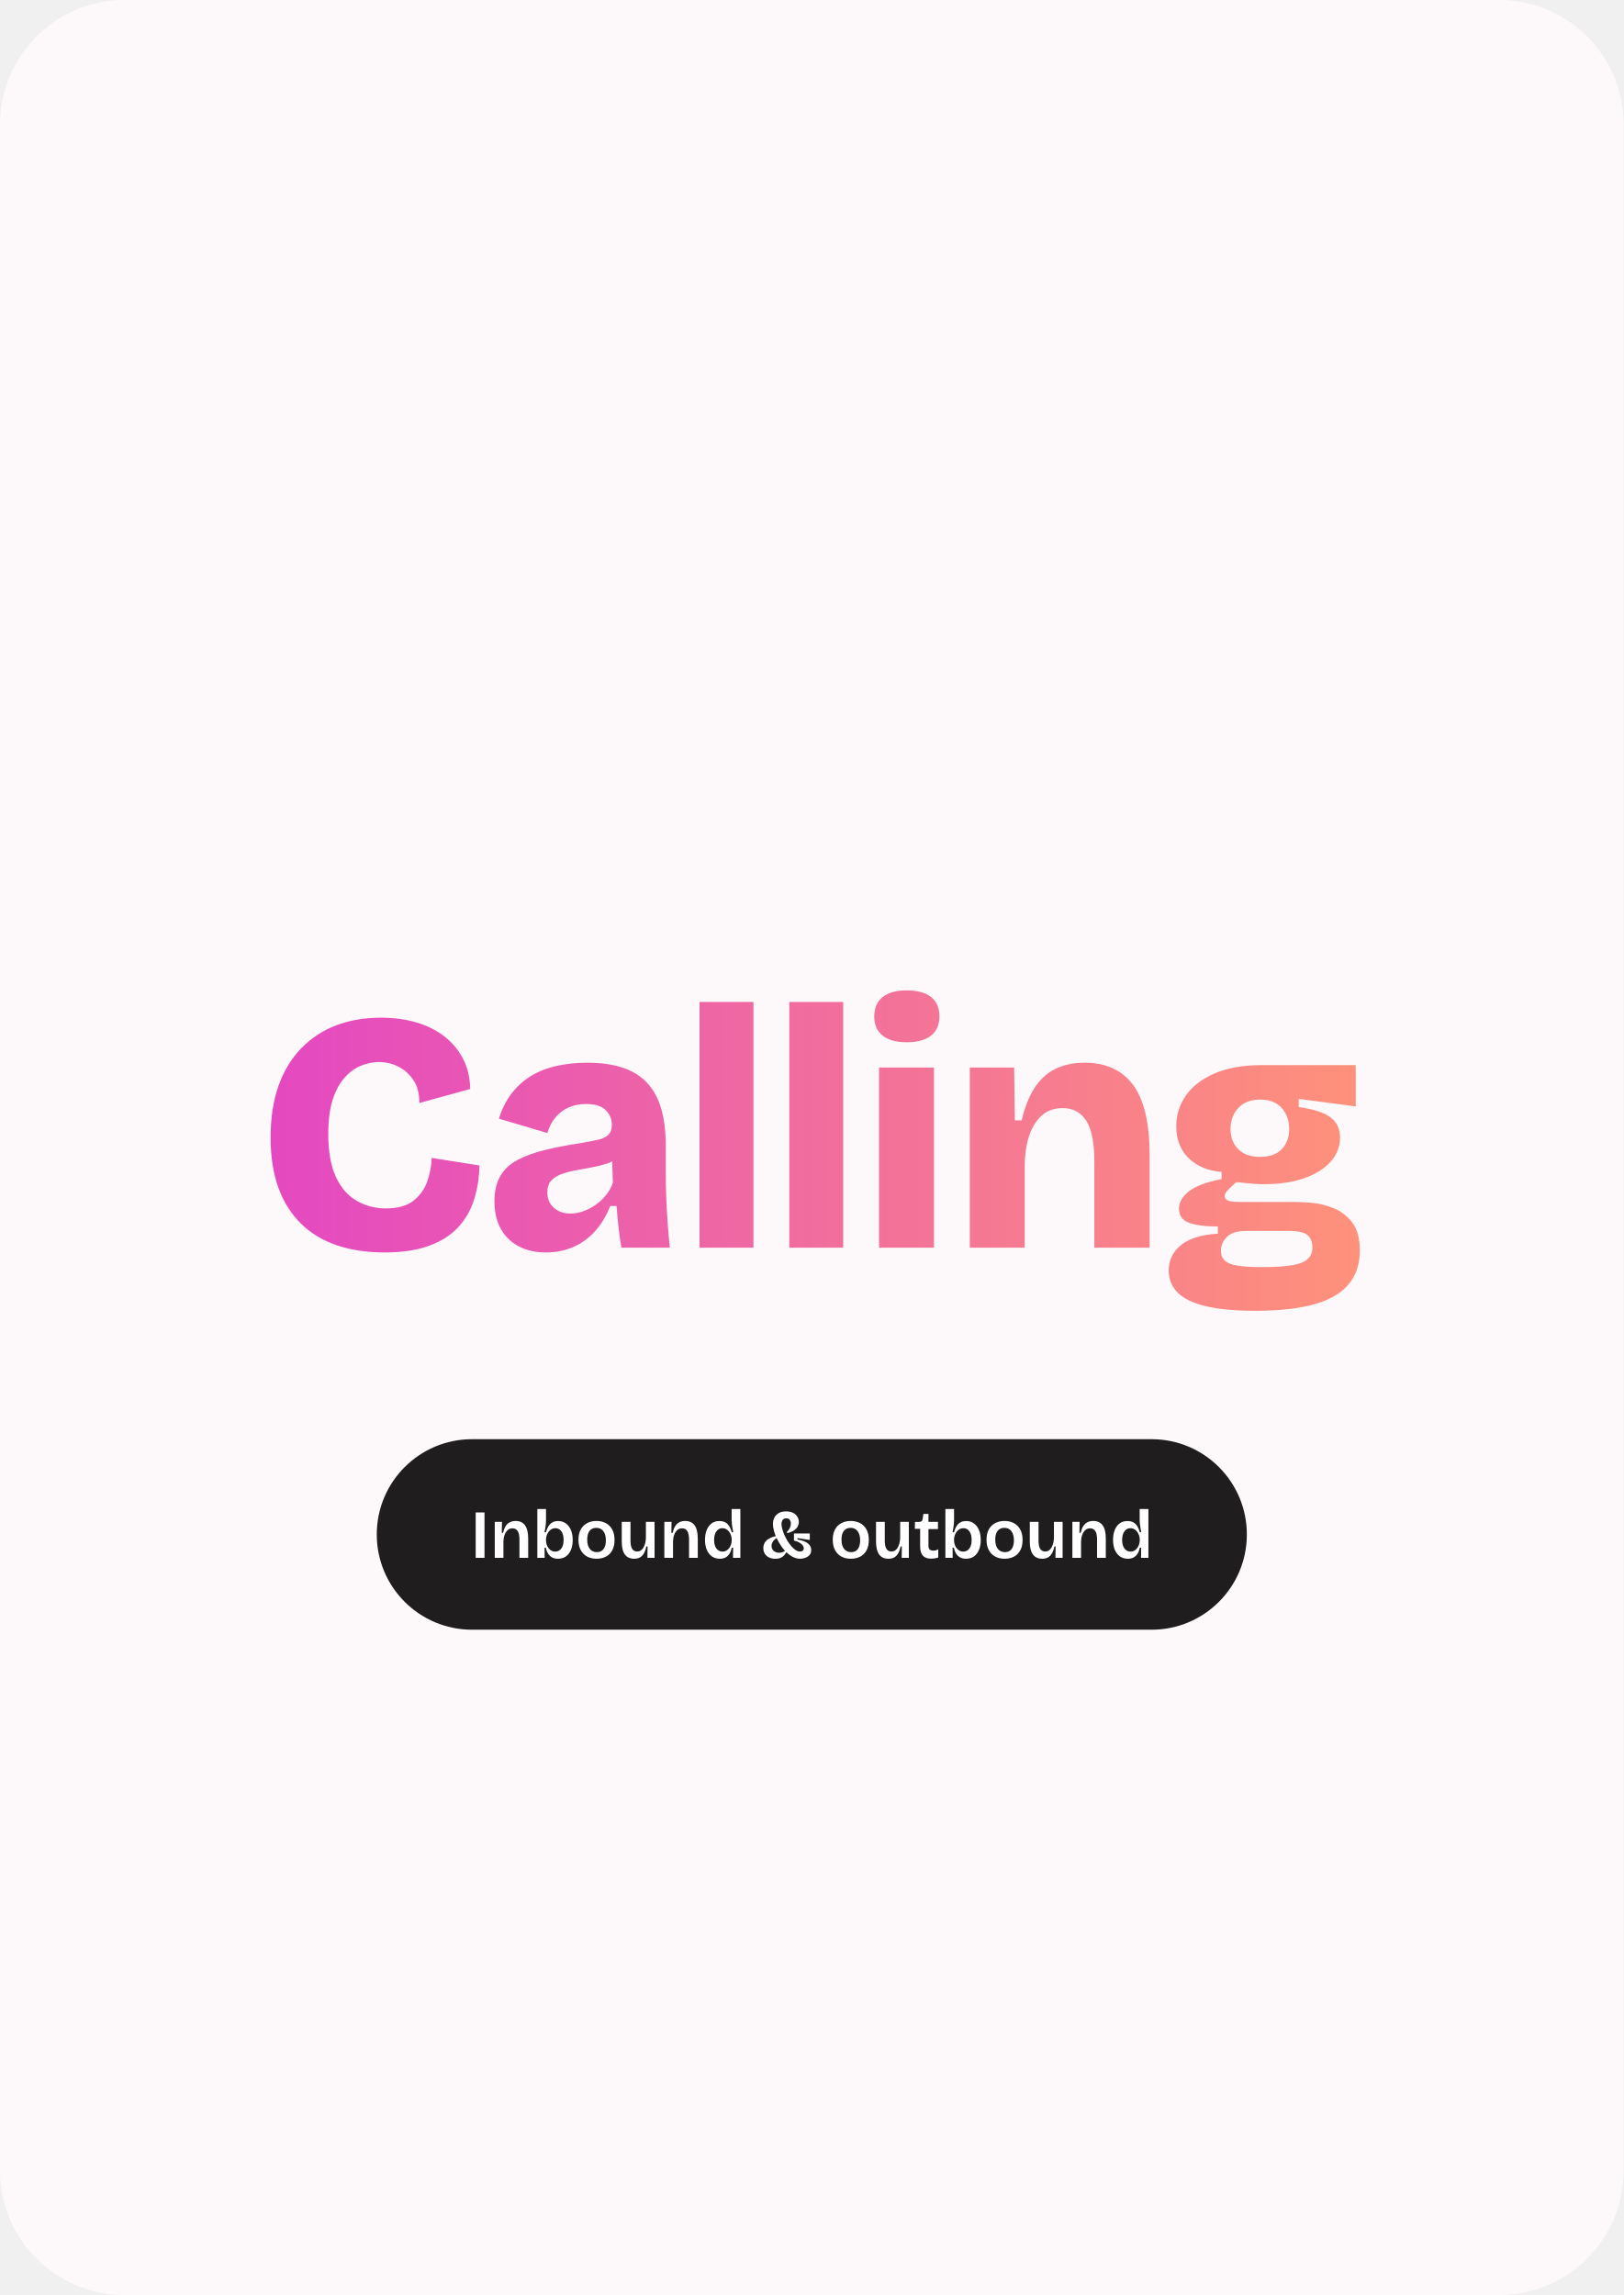
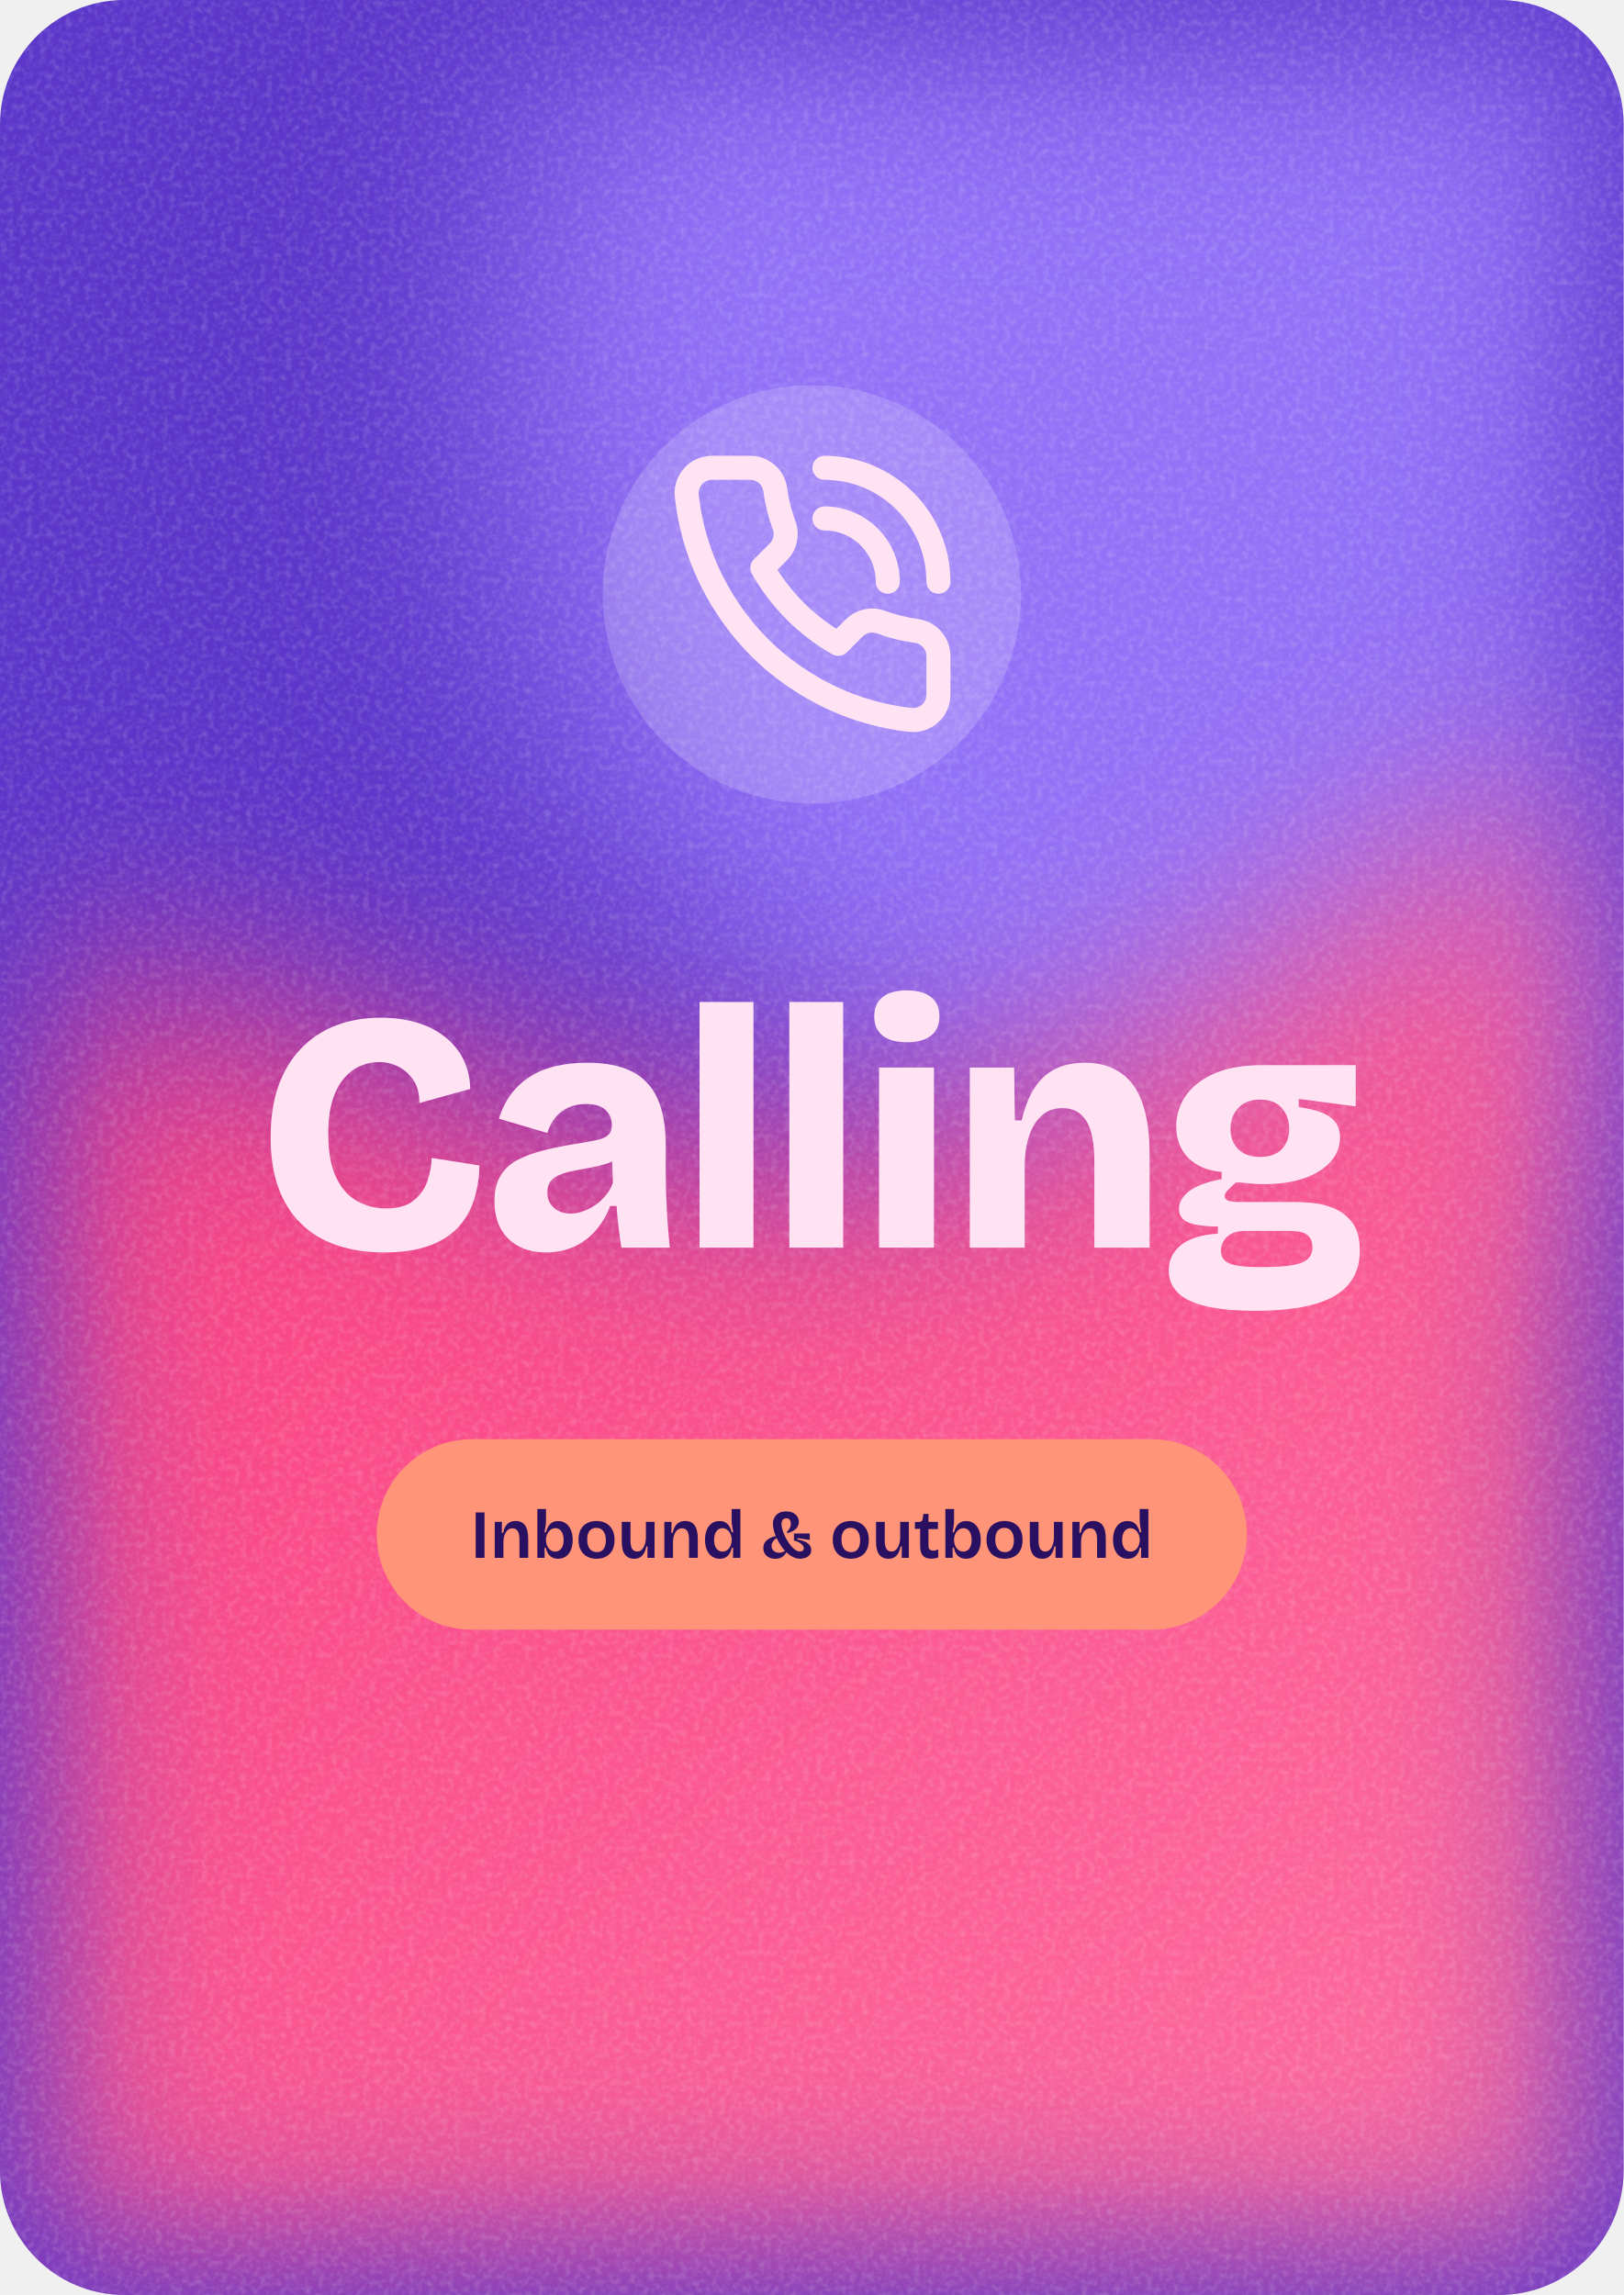
<svg xmlns="http://www.w3.org/2000/svg" width="295" height="417" viewBox="0 0 295 417" fill="none">
  <defs>
-     <linearGradient id="g" x1="40" y1="0" x2="255" y2="0" gradientUnits="userSpaceOnUse">
-       <stop offset="0" stop-color="#E345C4" />
-       <stop offset="1" stop-color="#FF9478" />
+     <clipPath id="card">
+       <rect width="295" height="417" rx="22.618" />
+     </clipPath>
+     <linearGradient id="wave" x1="0" y1="0" x2="1" y2="1">
+       <stop offset="0" stop-color="#F73679" />
+       <stop offset="1" stop-color="#FF7AA8" />
    </linearGradient>
+     <filter id="soft" x="-30%" y="-30%" width="160%" height="160%">
+       <feGaussianBlur stdDeviation="22" />
+     </filter>
+     <filter id="grain" x="0" y="0" width="100%" height="100%">
+       <feTurbulence type="fractalNoise" baseFrequency="0.85" numOctaves="2" stitchTiles="stitch" />
+       <feColorMatrix values="0 0 0 0 1  0 0 0 0 1  0 0 0 0 1  0 0 0 1.1 -0.45" />
+     </filter>
  </defs>
-   <rect width="295" height="417" rx="22.618" fill="#FDF9FB" />
-   <path d="M69.876 227.568L69.876 227.568Q65.040 227.568 61.196 226.266Q57.352 224.964 54.655 222.298Q51.958 219.632 50.563 215.757Q49.168 211.882 49.168 206.674L49.168 206.674Q49.168 201.342 50.594 197.312Q52.020 193.282 54.717 190.492Q57.414 187.702 61.072 186.307Q64.730 184.912 69.194 184.912L69.194 184.912Q72.728 184.912 75.673 185.780Q78.618 186.648 80.788 188.353Q82.958 190.058 84.167 192.445Q85.376 194.832 85.438 197.870L85.438 197.870L76.200 200.412Q76.200 197.870 75.115 196.258Q74.030 194.646 72.387 193.809Q70.744 192.972 68.822 192.972L68.822 192.972Q67.272 192.972 65.629 193.623Q63.986 194.274 62.622 195.793Q61.258 197.312 60.452 199.792Q59.646 202.272 59.646 205.992L59.646 205.992Q59.646 210.828 61.010 213.804Q62.374 216.780 64.792 218.175Q67.210 219.570 70.124 219.570L70.124 219.570Q73.348 219.570 75.115 218.175Q76.882 216.780 77.626 214.672Q78.370 212.564 78.432 210.394L78.432 210.394L87.112 211.758Q87.050 215.106 86.120 218.020Q85.190 220.934 83.175 223.073Q81.160 225.212 77.874 226.390Q74.588 227.568 69.876 227.568ZM99.140 227.568L99.140 227.568Q96.412 227.568 94.304 226.483Q92.196 225.398 91.018 223.321Q89.840 221.244 89.840 218.268L89.840 218.268Q89.840 215.478 90.925 213.649Q92.010 211.820 94.087 210.735Q96.164 209.650 99.078 208.937Q101.992 208.224 105.712 207.666L105.712 207.666Q107.510 207.356 108.719 207.077Q109.928 206.798 110.548 206.178Q111.168 205.558 111.168 204.380L111.168 204.380Q111.168 202.830 110.052 201.714Q108.936 200.598 106.456 200.598L106.456 200.598Q104.720 200.598 103.325 201.218Q101.930 201.838 100.938 203.016Q99.946 204.194 99.450 205.868L99.450 205.868L90.646 203.264Q91.452 200.660 92.909 198.738Q94.366 196.816 96.412 195.545Q98.458 194.274 101.093 193.685Q103.728 193.096 106.704 193.096L106.704 193.096Q111.664 193.096 114.795 194.677Q117.926 196.258 119.445 199.575Q120.964 202.892 120.964 208.100L120.964 208.100L120.964 213.122Q120.964 215.354 121.057 217.617Q121.150 219.880 121.305 222.143Q121.460 224.406 121.708 226.700L121.708 226.700L112.904 226.700Q112.656 225.274 112.408 223.259Q112.160 221.244 112.036 219.136L112.036 219.136L110.858 219.136Q109.990 221.492 108.347 223.445Q106.704 225.398 104.379 226.483Q102.054 227.568 99.140 227.568ZM103.666 220.500L103.666 220.500Q104.782 220.500 105.929 220.097Q107.076 219.694 108.130 218.981Q109.184 218.268 110.052 217.214Q110.920 216.160 111.354 214.920L111.354 214.920L111.230 211.014Q110.672 211.324 109.990 211.510L109.990 211.510Q108.564 211.944 107.107 212.192Q105.650 212.440 104.255 212.719Q102.860 212.998 101.775 213.432Q100.690 213.866 100.070 214.610Q99.450 215.354 99.450 216.656L99.450 216.656Q99.450 218.392 100.628 219.446Q101.806 220.500 103.666 220.500ZM136.898 226.700L127.102 226.700L127.102 182.060L136.898 182.060L136.898 226.700ZM153.204 226.700L143.408 226.700L143.408 182.060L153.204 182.060L153.204 226.700ZM169.696 226.700L159.714 226.700L159.714 193.964L169.696 193.964L169.696 226.700ZM164.736 189.376L164.736 189.376Q161.884 189.376 160.365 188.167Q158.846 186.958 158.846 184.726L158.846 184.726Q158.846 182.370 160.365 181.161Q161.884 179.952 164.736 179.952L164.736 179.952Q167.650 179.952 169.169 181.161Q170.688 182.370 170.688 184.664L170.688 184.664Q170.688 186.958 169.169 188.167Q167.650 189.376 164.736 189.376ZM186.188 226.700L176.206 226.700L176.206 193.964L184.266 193.964L184.390 203.574L185.630 203.574Q186.436 200.102 187.924 197.746Q189.412 195.390 191.706 194.243Q194.000 193.096 197.100 193.096L197.100 193.096Q202.866 193.096 205.873 197.126Q208.880 201.156 208.880 209.960L208.880 209.960L208.880 226.700L198.836 226.700L198.836 211.076Q198.836 205.992 197.379 203.667Q195.922 201.342 193.070 201.342L193.070 201.342Q190.714 201.342 189.195 202.768Q187.676 204.194 186.932 206.550Q186.188 208.906 186.188 211.820L186.188 211.820L186.188 226.700ZM228.038 238.170L228.038 238.170Q222.582 238.170 219.079 237.333Q215.576 236.496 213.964 234.853Q212.352 233.210 212.352 230.854L212.352 230.854Q212.352 228.002 214.615 226.204Q216.878 224.406 221.280 224.158L221.280 224.158L221.280 222.856Q217.870 222.856 216.041 222.174Q214.212 221.492 214.212 219.632L214.212 219.632Q214.212 217.896 216.010 216.470Q217.808 215.044 221.962 214.238L221.962 214.238L221.962 212.936Q218.180 212.626 215.948 210.425Q213.716 208.224 213.716 204.628L213.716 204.628Q213.716 201.590 215.452 199.079Q217.188 196.568 220.660 195.049Q224.132 193.530 229.340 193.530L229.340 193.530L246.328 193.530L246.328 201.032L235.974 199.668L235.974 201.156Q240.004 201.714 241.740 203.016Q243.476 204.318 243.476 206.674L243.476 206.674Q243.476 209.154 241.771 211.076Q240.066 212.998 236.966 214.083Q233.866 215.168 229.588 215.168L229.588 215.168Q228.844 215.168 227.945 215.106Q227.046 215.044 224.628 214.796L224.628 214.796Q223.636 215.664 223.078 216.253Q222.520 216.842 222.520 217.338L222.520 217.338Q222.520 217.710 222.830 217.958Q223.140 218.206 223.729 218.299Q224.318 218.392 225.000 218.392L225.000 218.392L234.982 218.392Q236.222 218.392 238.237 218.547Q240.252 218.702 242.267 219.508Q244.282 220.314 245.677 222.112Q247.072 223.910 247.072 227.258L247.072 227.258Q247.072 230.916 245.026 233.365Q242.980 235.814 238.764 236.992Q234.548 238.170 228.038 238.170ZM229.340 230.234L229.340 230.234Q232.936 230.234 234.920 229.862Q236.904 229.490 237.679 228.684Q238.454 227.878 238.454 226.700L238.454 226.700Q238.454 225.584 238.020 224.933Q237.586 224.282 236.904 224.034Q236.222 223.786 235.509 223.724Q234.796 223.662 234.300 223.662L234.300 223.662L226.302 223.662Q224.008 223.662 222.923 224.747Q221.838 225.832 221.838 227.258L221.838 227.258Q221.838 228.436 222.582 229.087Q223.326 229.738 224.969 229.986Q226.612 230.234 229.340 230.234ZM228.906 210.208L228.906 210.208Q231.572 210.208 232.905 208.782Q234.238 207.356 234.238 205.186L234.238 205.186Q234.238 202.830 232.874 201.311Q231.510 199.792 228.968 199.792L228.968 199.792Q226.426 199.792 225.000 201.311Q223.574 202.830 223.574 205.186L223.574 205.186Q223.574 206.612 224.194 207.759Q224.814 208.906 225.992 209.557Q227.170 210.208 228.906 210.208Z" fill="url(#g)" />
-   <rect x="68.456" y="261.5" width="158.088" height="34.618" rx="17.309" fill="#1F1D1D" />
-   <path d="M88.031 283.059L86.431 283.059L86.431 274.809L88.031 274.809L88.031 283.059ZM91.469 283.059L89.894 283.059L89.894 276.522L91.206 276.522L91.169 278.522L91.394 278.522Q91.569 277.784 91.862 277.309Q92.156 276.834 92.619 276.597Q93.081 276.359 93.694 276.359L93.694 276.359Q94.806 276.359 95.387 277.147Q95.969 277.934 95.969 279.584L95.969 279.584L95.969 283.059L94.381 283.059L94.381 279.747Q94.381 278.684 94.063 278.190Q93.744 277.697 93.119 277.697L93.119 277.697Q92.594 277.697 92.231 278.028Q91.869 278.359 91.675 278.903Q91.481 279.447 91.469 280.097L91.469 280.097L91.469 283.059ZM101.381 283.222L101.381 283.222Q100.756 283.222 100.306 282.978Q99.856 282.734 99.575 282.284Q99.294 281.834 99.169 281.209L99.169 281.209L98.944 281.209L98.956 283.059L97.631 283.059L97.631 274.184L99.206 274.184L99.206 276.297Q99.206 276.597 99.169 276.947Q99.131 277.297 99.069 277.665Q99.006 278.034 98.931 278.409L98.931 278.409L99.194 278.409Q99.356 277.809 99.625 277.353Q99.894 276.897 100.331 276.634Q100.769 276.372 101.406 276.372L101.406 276.372Q102.219 276.372 102.812 276.803Q103.406 277.234 103.731 278.003Q104.056 278.772 104.056 279.822L104.056 279.822Q104.056 280.847 103.737 281.609Q103.419 282.372 102.825 282.797Q102.231 283.222 101.381 283.222ZM100.881 281.922L100.881 281.922Q101.344 281.922 101.694 281.659Q102.044 281.397 102.225 280.922Q102.406 280.447 102.406 279.797L102.406 279.797Q102.406 279.172 102.231 278.697Q102.056 278.222 101.719 277.947Q101.381 277.672 100.894 277.672L100.894 277.672Q100.569 277.672 100.294 277.803Q100.019 277.934 99.819 278.153Q99.619 278.372 99.481 278.634Q99.344 278.897 99.275 279.178Q99.206 279.459 99.206 279.697L99.206 279.697L99.206 279.909Q99.206 280.222 99.306 280.578Q99.406 280.934 99.619 281.234Q99.831 281.534 100.144 281.728Q100.456 281.922 100.881 281.922ZM108.381 283.222L108.381 283.222Q107.419 283.222 106.681 282.828Q105.944 282.434 105.525 281.665Q105.106 280.897 105.106 279.772L105.106 279.772Q105.106 278.622 105.537 277.865Q105.969 277.109 106.706 276.734Q107.444 276.359 108.369 276.359L108.369 276.359Q109.331 276.359 110.069 276.747Q110.806 277.134 111.231 277.903Q111.656 278.672 111.656 279.809L111.656 279.809Q111.656 280.959 111.231 281.722Q110.806 282.484 110.062 282.853Q109.319 283.222 108.381 283.222ZM108.444 282.022L108.444 282.022Q108.969 282.022 109.331 281.778Q109.694 281.534 109.887 281.047Q110.081 280.559 110.081 279.884L110.081 279.884Q110.081 279.172 109.875 278.665Q109.669 278.159 109.287 277.884Q108.906 277.609 108.331 277.609L108.331 277.609Q107.831 277.609 107.456 277.853Q107.081 278.097 106.887 278.572Q106.694 279.047 106.694 279.747L106.694 279.747Q106.694 280.847 107.162 281.434Q107.631 282.022 108.444 282.022ZM115.231 283.222L115.231 283.222Q114.106 283.222 113.537 282.453Q112.969 281.684 112.969 280.122L112.969 280.122L112.969 276.522L114.556 276.522L114.556 279.947Q114.556 280.934 114.856 281.422Q115.156 281.909 115.781 281.909L115.781 281.909Q116.144 281.909 116.419 281.728Q116.694 281.547 116.894 281.215Q117.094 280.884 117.212 280.447Q117.331 280.009 117.356 279.484L117.356 279.484L117.356 276.522L118.931 276.522L118.931 283.059L117.631 283.059L117.656 280.997L117.431 280.997Q117.269 281.784 116.975 282.272Q116.681 282.759 116.256 282.990Q115.831 283.222 115.231 283.222ZM122.281 283.059L120.706 283.059L120.706 276.522L122.019 276.522L121.981 278.522L122.206 278.522Q122.381 277.784 122.675 277.309Q122.969 276.834 123.431 276.597Q123.894 276.359 124.506 276.359L124.506 276.359Q125.619 276.359 126.200 277.147Q126.781 277.934 126.781 279.584L126.781 279.584L126.781 283.059L125.194 283.059L125.194 279.747Q125.194 278.684 124.875 278.190Q124.556 277.697 123.931 277.697L123.931 277.697Q123.406 277.697 123.044 278.028Q122.681 278.359 122.487 278.903Q122.294 279.447 122.281 280.097L122.281 280.097L122.281 283.059ZM130.781 283.222L130.781 283.222Q129.956 283.222 129.350 282.797Q128.744 282.372 128.419 281.603Q128.094 280.834 128.094 279.784L128.094 279.784Q128.094 278.797 128.394 278.028Q128.694 277.259 129.275 276.815Q129.856 276.372 130.719 276.372L130.719 276.372Q131.381 276.372 131.813 276.628Q132.244 276.884 132.519 277.340Q132.794 277.797 132.956 278.409L132.956 278.409L133.219 278.409Q133.144 278.022 133.081 277.634Q133.019 277.247 132.975 276.890Q132.931 276.534 132.931 276.247L132.931 276.247L132.931 274.184L134.519 274.184L134.519 283.059L133.181 283.059L133.206 281.209L132.969 281.209Q132.831 281.859 132.544 282.309Q132.256 282.759 131.825 282.990Q131.394 283.222 130.781 283.222ZM131.281 281.922L131.281 281.922Q131.694 281.922 132.006 281.728Q132.319 281.534 132.525 281.234Q132.731 280.934 132.837 280.578Q132.944 280.222 132.944 279.909L132.944 279.909L132.944 279.697Q132.944 279.459 132.875 279.184Q132.806 278.909 132.675 278.640Q132.544 278.372 132.337 278.153Q132.131 277.934 131.862 277.803Q131.594 277.672 131.269 277.672L131.269 277.672Q130.781 277.672 130.444 277.947Q130.106 278.222 129.925 278.697Q129.744 279.172 129.744 279.809Q129.744 280.447 129.931 280.922Q130.119 281.397 130.462 281.659Q130.806 281.922 131.281 281.922ZM145.381 283.222L145.381 283.222Q144.719 283.222 144.100 282.915Q143.481 282.609 142.931 282.072L142.931 282.072Q142.919 282.072 142.919 282.072L142.919 282.072L142.844 282.072Q142.656 282.434 142.381 282.697Q142.106 282.959 141.737 283.097Q141.369 283.234 140.881 283.234L140.881 283.234Q140.244 283.234 139.750 282.997Q139.256 282.759 138.975 282.328Q138.694 281.897 138.694 281.297L138.694 281.297Q138.694 280.722 138.938 280.322Q139.181 279.922 139.569 279.665Q139.956 279.409 140.406 279.259L140.406 279.259Q140.681 279.159 140.944 279.109L140.944 279.109Q140.744 278.609 140.619 278.134L140.619 278.134Q140.431 277.459 140.431 276.922L140.431 276.922Q140.431 276.297 140.688 275.778Q140.944 275.259 141.469 274.940Q141.994 274.622 142.819 274.622L142.819 274.622Q143.581 274.622 144.094 274.884Q144.606 275.147 144.875 275.584Q145.144 276.022 145.144 276.547L145.144 276.547Q145.144 276.959 144.944 277.347Q144.744 277.734 144.294 278.047Q143.844 278.359 143.056 278.572L143.056 278.572L142.956 278.372Q143.331 277.997 143.512 277.622Q143.694 277.247 143.694 276.847Q143.694 276.447 143.494 276.159Q143.294 275.872 142.856 275.872L142.856 275.872Q142.544 275.872 142.356 276.015Q142.169 276.159 142.081 276.397Q141.994 276.634 141.994 276.934L141.994 276.934Q141.994 277.297 142.131 277.809Q142.269 278.322 142.512 278.884Q142.756 279.447 143.081 279.978Q143.406 280.509 143.781 280.947Q144.156 281.384 144.563 281.647Q144.969 281.909 145.369 281.909L145.369 281.909Q145.681 281.909 145.862 281.747Q146.044 281.584 146.044 281.322L146.044 281.322Q146.044 281.047 145.831 280.772Q145.619 280.497 145.225 280.272Q144.831 280.047 144.256 279.922L144.256 279.922L144.256 278.634L147.131 278.634L147.131 279.809L144.894 279.472L144.894 279.722Q146.181 279.959 146.787 280.434Q147.394 280.909 147.394 281.647L147.394 281.647Q147.394 282.109 147.181 282.422Q146.969 282.734 146.650 282.903Q146.331 283.072 145.987 283.147Q145.644 283.222 145.381 283.222ZM141.106 279.459L141.106 279.459Q140.694 279.722 140.469 280.047L140.469 280.047Q140.181 280.447 140.181 280.884L140.181 280.884Q140.181 281.247 140.356 281.534Q140.531 281.822 140.850 281.978Q141.169 282.134 141.594 282.134L141.594 282.134Q141.981 282.134 142.294 281.984L142.294 281.984Q142.469 281.909 142.631 281.784L142.631 281.784Q142.244 281.372 141.919 280.884L141.919 280.884Q141.469 280.222 141.131 279.509L141.131 279.509Q141.119 279.484 141.106 279.459ZM154.581 283.222L154.581 283.222Q153.619 283.222 152.881 282.828Q152.144 282.434 151.725 281.665Q151.306 280.897 151.306 279.772L151.306 279.772Q151.306 278.622 151.737 277.865Q152.169 277.109 152.906 276.734Q153.644 276.359 154.569 276.359L154.569 276.359Q155.531 276.359 156.269 276.747Q157.006 277.134 157.431 277.903Q157.856 278.672 157.856 279.809L157.856 279.809Q157.856 280.959 157.431 281.722Q157.006 282.484 156.262 282.853Q155.519 283.222 154.581 283.222ZM154.644 282.022L154.644 282.022Q155.169 282.022 155.531 281.778Q155.894 281.534 156.087 281.047Q156.281 280.559 156.281 279.884L156.281 279.884Q156.281 279.172 156.075 278.665Q155.869 278.159 155.487 277.884Q155.106 277.609 154.531 277.609L154.531 277.609Q154.031 277.609 153.656 277.853Q153.281 278.097 153.087 278.572Q152.894 279.047 152.894 279.747L152.894 279.747Q152.894 280.847 153.362 281.434Q153.831 282.022 154.644 282.022ZM161.431 283.222L161.431 283.222Q160.306 283.222 159.737 282.453Q159.169 281.684 159.169 280.122L159.169 280.122L159.169 276.522L160.756 276.522L160.756 279.947Q160.756 280.934 161.056 281.422Q161.356 281.909 161.981 281.909L161.981 281.909Q162.344 281.909 162.619 281.728Q162.894 281.547 163.094 281.215Q163.294 280.884 163.412 280.447Q163.531 280.009 163.556 279.484L163.556 279.484L163.556 276.522L165.131 276.522L165.131 283.059L163.831 283.059L163.856 280.997L163.631 280.997Q163.469 281.784 163.175 282.272Q162.881 282.759 162.456 282.990Q162.031 283.222 161.431 283.222ZM169.194 283.209L169.194 283.209Q168.156 283.209 167.669 282.653Q167.181 282.097 167.181 280.922L167.181 280.922L167.181 277.784L166.219 277.784L166.244 276.534L166.881 276.534Q167.244 276.534 167.419 276.422Q167.594 276.309 167.631 276.022L167.631 276.022L167.781 275.072L168.694 275.072L168.694 276.522L170.419 276.522L170.419 277.834L168.694 277.834L168.694 280.859Q168.694 281.322 168.912 281.534Q169.131 281.747 169.569 281.747L169.569 281.747Q169.806 281.747 170.037 281.690Q170.269 281.634 170.469 281.497L170.469 281.497L170.469 282.997Q170.081 283.122 169.762 283.165Q169.444 283.209 169.194 283.209ZM175.519 283.222L175.519 283.222Q174.894 283.222 174.444 282.978Q173.994 282.734 173.713 282.284Q173.431 281.834 173.306 281.209L173.306 281.209L173.081 281.209L173.094 283.059L171.769 283.059L171.769 274.184L173.344 274.184L173.344 276.297Q173.344 276.597 173.306 276.947Q173.269 277.297 173.206 277.665Q173.144 278.034 173.069 278.409L173.069 278.409L173.331 278.409Q173.494 277.809 173.762 277.353Q174.031 276.897 174.469 276.634Q174.906 276.372 175.544 276.372L175.544 276.372Q176.356 276.372 176.950 276.803Q177.544 277.234 177.869 278.003Q178.194 278.772 178.194 279.822L178.194 279.822Q178.194 280.847 177.875 281.609Q177.556 282.372 176.963 282.797Q176.369 283.222 175.519 283.222ZM175.019 281.922L175.019 281.922Q175.481 281.922 175.831 281.659Q176.181 281.397 176.362 280.922Q176.544 280.447 176.544 279.797L176.544 279.797Q176.544 279.172 176.369 278.697Q176.194 278.222 175.856 277.947Q175.519 277.672 175.031 277.672L175.031 277.672Q174.706 277.672 174.431 277.803Q174.156 277.934 173.956 278.153Q173.756 278.372 173.619 278.634Q173.481 278.897 173.412 279.178Q173.344 279.459 173.344 279.697L173.344 279.697L173.344 279.909Q173.344 280.222 173.444 280.578Q173.544 280.934 173.756 281.234Q173.969 281.534 174.281 281.728Q174.594 281.922 175.019 281.922ZM182.519 283.222L182.519 283.222Q181.556 283.222 180.819 282.828Q180.081 282.434 179.662 281.665Q179.244 280.897 179.244 279.772L179.244 279.772Q179.244 278.622 179.675 277.865Q180.106 277.109 180.844 276.734Q181.581 276.359 182.506 276.359L182.506 276.359Q183.469 276.359 184.206 276.747Q184.944 277.134 185.369 277.903Q185.794 278.672 185.794 279.809L185.794 279.809Q185.794 280.959 185.369 281.722Q184.944 282.484 184.200 282.853Q183.456 283.222 182.519 283.222ZM182.581 282.022L182.581 282.022Q183.106 282.022 183.469 281.778Q183.831 281.534 184.025 281.047Q184.219 280.559 184.219 279.884L184.219 279.884Q184.219 279.172 184.012 278.665Q183.806 278.159 183.425 277.884Q183.044 277.609 182.469 277.609L182.469 277.609Q181.969 277.609 181.594 277.853Q181.219 278.097 181.025 278.572Q180.831 279.047 180.831 279.747L180.831 279.747Q180.831 280.847 181.300 281.434Q181.769 282.022 182.581 282.022ZM189.369 283.222L189.369 283.222Q188.244 283.222 187.675 282.453Q187.106 281.684 187.106 280.122L187.106 280.122L187.106 276.522L188.694 276.522L188.694 279.947Q188.694 280.934 188.994 281.422Q189.294 281.909 189.919 281.909L189.919 281.909Q190.281 281.909 190.556 281.728Q190.831 281.547 191.031 281.215Q191.231 280.884 191.350 280.447Q191.469 280.009 191.494 279.484L191.494 279.484L191.494 276.522L193.069 276.522L193.069 283.059L191.769 283.059L191.794 280.997L191.569 280.997Q191.406 281.784 191.112 282.272Q190.819 282.759 190.394 282.990Q189.969 283.222 189.369 283.222ZM196.419 283.059L194.844 283.059L194.844 276.522L196.156 276.522L196.119 278.522L196.344 278.522Q196.519 277.784 196.812 277.309Q197.106 276.834 197.569 276.597Q198.031 276.359 198.644 276.359L198.644 276.359Q199.756 276.359 200.337 277.147Q200.919 277.934 200.919 279.584L200.919 279.584L200.919 283.059L199.331 283.059L199.331 279.747Q199.331 278.684 199.012 278.190Q198.694 277.697 198.069 277.697L198.069 277.697Q197.544 277.697 197.181 278.028Q196.819 278.359 196.625 278.903Q196.431 279.447 196.419 280.097L196.419 280.097L196.419 283.059ZM204.919 283.222L204.919 283.222Q204.094 283.222 203.487 282.797Q202.881 282.372 202.556 281.603Q202.231 280.834 202.231 279.784L202.231 279.784Q202.231 278.797 202.531 278.028Q202.831 277.259 203.412 276.815Q203.994 276.372 204.856 276.372L204.856 276.372Q205.519 276.372 205.950 276.628Q206.381 276.884 206.656 277.340Q206.931 277.797 207.094 278.409L207.094 278.409L207.356 278.409Q207.281 278.022 207.219 277.634Q207.156 277.247 207.112 276.890Q207.069 276.534 207.069 276.247L207.069 276.247L207.069 274.184L208.656 274.184L208.656 283.059L207.319 283.059L207.344 281.209L207.106 281.209Q206.969 281.859 206.681 282.309Q206.394 282.759 205.963 282.990Q205.531 283.222 204.919 283.222ZM205.419 281.922L205.419 281.922Q205.831 281.922 206.144 281.728Q206.456 281.534 206.662 281.234Q206.869 280.934 206.975 280.578Q207.081 280.222 207.081 279.909L207.081 279.909L207.081 279.697Q207.081 279.459 207.012 279.184Q206.944 278.909 206.813 278.640Q206.681 278.372 206.475 278.153Q206.269 277.934 206 277.803Q205.731 277.672 205.406 277.672L205.406 277.672Q204.919 277.672 204.581 277.947Q204.244 278.222 204.063 278.697Q203.881 279.172 203.881 279.809Q203.881 280.447 204.069 280.922Q204.256 281.397 204.600 281.659Q204.944 281.922 205.419 281.922Z" fill="#FFFFFF" />
+   <g clip-path="url(#card)">
+     <rect width="295" height="417" fill="#5B36C9" />
+     <circle cx="240" cy="70" r="150" fill="#9B7CFF" opacity="0.85" filter="url(#soft)" />
+     <path d="M-40 190C50 150 110 240 190 200S290 120 340 150L340 460L-40 460Z" fill="url(#wave)" filter="url(#soft)" />
+     <rect width="295" height="417" fill="#FFFFFF" filter="url(#grain)" opacity="0.32" />
+   </g>
+   <path d="M69.876 227.568L69.876 227.568Q65.040 227.568 61.196 226.266Q57.352 224.964 54.655 222.298Q51.958 219.632 50.563 215.757Q49.168 211.882 49.168 206.674L49.168 206.674Q49.168 201.342 50.594 197.312Q52.020 193.282 54.717 190.492Q57.414 187.702 61.072 186.307Q64.730 184.912 69.194 184.912L69.194 184.912Q72.728 184.912 75.673 185.780Q78.618 186.648 80.788 188.353Q82.958 190.058 84.167 192.445Q85.376 194.832 85.438 197.870L85.438 197.870L76.200 200.412Q76.200 197.870 75.115 196.258Q74.030 194.646 72.387 193.809Q70.744 192.972 68.822 192.972L68.822 192.972Q67.272 192.972 65.629 193.623Q63.986 194.274 62.622 195.793Q61.258 197.312 60.452 199.792Q59.646 202.272 59.646 205.992L59.646 205.992Q59.646 210.828 61.010 213.804Q62.374 216.780 64.792 218.175Q67.210 219.570 70.124 219.570L70.124 219.570Q73.348 219.570 75.115 218.175Q76.882 216.780 77.626 214.672Q78.370 212.564 78.432 210.394L78.432 210.394L87.112 211.758Q87.050 215.106 86.120 218.020Q85.190 220.934 83.175 223.073Q81.160 225.212 77.874 226.390Q74.588 227.568 69.876 227.568ZM99.140 227.568L99.140 227.568Q96.412 227.568 94.304 226.483Q92.196 225.398 91.018 223.321Q89.840 221.244 89.840 218.268L89.840 218.268Q89.840 215.478 90.925 213.649Q92.010 211.820 94.087 210.735Q96.164 209.650 99.078 208.937Q101.992 208.224 105.712 207.666L105.712 207.666Q107.510 207.356 108.719 207.077Q109.928 206.798 110.548 206.178Q111.168 205.558 111.168 204.380L111.168 204.380Q111.168 202.830 110.052 201.714Q108.936 200.598 106.456 200.598L106.456 200.598Q104.720 200.598 103.325 201.218Q101.930 201.838 100.938 203.016Q99.946 204.194 99.450 205.868L99.450 205.868L90.646 203.264Q91.452 200.660 92.909 198.738Q94.366 196.816 96.412 195.545Q98.458 194.274 101.093 193.685Q103.728 193.096 106.704 193.096L106.704 193.096Q111.664 193.096 114.795 194.677Q117.926 196.258 119.445 199.575Q120.964 202.892 120.964 208.100L120.964 208.100L120.964 213.122Q120.964 215.354 121.057 217.617Q121.150 219.880 121.305 222.143Q121.460 224.406 121.708 226.700L121.708 226.700L112.904 226.700Q112.656 225.274 112.408 223.259Q112.160 221.244 112.036 219.136L112.036 219.136L110.858 219.136Q109.990 221.492 108.347 223.445Q106.704 225.398 104.379 226.483Q102.054 227.568 99.140 227.568ZM103.666 220.500L103.666 220.500Q104.782 220.500 105.929 220.097Q107.076 219.694 108.130 218.981Q109.184 218.268 110.052 217.214Q110.920 216.160 111.354 214.920L111.354 214.920L111.230 211.014Q110.672 211.324 109.990 211.510L109.990 211.510Q108.564 211.944 107.107 212.192Q105.650 212.440 104.255 212.719Q102.860 212.998 101.775 213.432Q100.690 213.866 100.070 214.610Q99.450 215.354 99.450 216.656L99.450 216.656Q99.450 218.392 100.628 219.446Q101.806 220.500 103.666 220.500ZM136.898 226.700L127.102 226.700L127.102 182.060L136.898 182.060L136.898 226.700ZM153.204 226.700L143.408 226.700L143.408 182.060L153.204 182.060L153.204 226.700ZM169.696 226.700L159.714 226.700L159.714 193.964L169.696 193.964L169.696 226.700ZM164.736 189.376L164.736 189.376Q161.884 189.376 160.365 188.167Q158.846 186.958 158.846 184.726L158.846 184.726Q158.846 182.370 160.365 181.161Q161.884 179.952 164.736 179.952L164.736 179.952Q167.650 179.952 169.169 181.161Q170.688 182.370 170.688 184.664L170.688 184.664Q170.688 186.958 169.169 188.167Q167.650 189.376 164.736 189.376ZM186.188 226.700L176.206 226.700L176.206 193.964L184.266 193.964L184.390 203.574L185.630 203.574Q186.436 200.102 187.924 197.746Q189.412 195.390 191.706 194.243Q194.000 193.096 197.100 193.096L197.100 193.096Q202.866 193.096 205.873 197.126Q208.880 201.156 208.880 209.960L208.880 209.960L208.880 226.700L198.836 226.700L198.836 211.076Q198.836 205.992 197.379 203.667Q195.922 201.342 193.070 201.342L193.070 201.342Q190.714 201.342 189.195 202.768Q187.676 204.194 186.932 206.550Q186.188 208.906 186.188 211.820L186.188 211.820L186.188 226.700ZM228.038 238.170L228.038 238.170Q222.582 238.170 219.079 237.333Q215.576 236.496 213.964 234.853Q212.352 233.210 212.352 230.854L212.352 230.854Q212.352 228.002 214.615 226.204Q216.878 224.406 221.280 224.158L221.280 224.158L221.280 222.856Q217.870 222.856 216.041 222.174Q214.212 221.492 214.212 219.632L214.212 219.632Q214.212 217.896 216.010 216.470Q217.808 215.044 221.962 214.238L221.962 214.238L221.962 212.936Q218.180 212.626 215.948 210.425Q213.716 208.224 213.716 204.628L213.716 204.628Q213.716 201.590 215.452 199.079Q217.188 196.568 220.660 195.049Q224.132 193.530 229.340 193.530L229.340 193.530L246.328 193.530L246.328 201.032L235.974 199.668L235.974 201.156Q240.004 201.714 241.740 203.016Q243.476 204.318 243.476 206.674L243.476 206.674Q243.476 209.154 241.771 211.076Q240.066 212.998 236.966 214.083Q233.866 215.168 229.588 215.168L229.588 215.168Q228.844 215.168 227.945 215.106Q227.046 215.044 224.628 214.796L224.628 214.796Q223.636 215.664 223.078 216.253Q222.520 216.842 222.520 217.338L222.520 217.338Q222.520 217.710 222.830 217.958Q223.140 218.206 223.729 218.299Q224.318 218.392 225.000 218.392L225.000 218.392L234.982 218.392Q236.222 218.392 238.237 218.547Q240.252 218.702 242.267 219.508Q244.282 220.314 245.677 222.112Q247.072 223.910 247.072 227.258L247.072 227.258Q247.072 230.916 245.026 233.365Q242.980 235.814 238.764 236.992Q234.548 238.170 228.038 238.170ZM229.340 230.234L229.340 230.234Q232.936 230.234 234.920 229.862Q236.904 229.490 237.679 228.684Q238.454 227.878 238.454 226.700L238.454 226.700Q238.454 225.584 238.020 224.933Q237.586 224.282 236.904 224.034Q236.222 223.786 235.509 223.724Q234.796 223.662 234.300 223.662L234.300 223.662L226.302 223.662Q224.008 223.662 222.923 224.747Q221.838 225.832 221.838 227.258L221.838 227.258Q221.838 228.436 222.582 229.087Q223.326 229.738 224.969 229.986Q226.612 230.234 229.340 230.234ZM228.906 210.208L228.906 210.208Q231.572 210.208 232.905 208.782Q234.238 207.356 234.238 205.186L234.238 205.186Q234.238 202.830 232.874 201.311Q231.510 199.792 228.968 199.792L228.968 199.792Q226.426 199.792 225.000 201.311Q223.574 202.830 223.574 205.186L223.574 205.186Q223.574 206.612 224.194 207.759Q224.814 208.906 225.992 209.557Q227.170 210.208 228.906 210.208Z" fill="#FFE3F3" />
+   <rect x="68.456" y="261.5" width="158.088" height="34.618" rx="17.309" fill="#FF9478" />
+   <path d="M88.031 283.059L86.431 283.059L86.431 274.809L88.031 274.809L88.031 283.059ZM91.469 283.059L89.894 283.059L89.894 276.522L91.206 276.522L91.169 278.522L91.394 278.522Q91.569 277.784 91.862 277.309Q92.156 276.834 92.619 276.597Q93.081 276.359 93.694 276.359L93.694 276.359Q94.806 276.359 95.387 277.147Q95.969 277.934 95.969 279.584L95.969 279.584L95.969 283.059L94.381 283.059L94.381 279.747Q94.381 278.684 94.063 278.190Q93.744 277.697 93.119 277.697L93.119 277.697Q92.594 277.697 92.231 278.028Q91.869 278.359 91.675 278.903Q91.481 279.447 91.469 280.097L91.469 280.097L91.469 283.059ZM101.381 283.222L101.381 283.222Q100.756 283.222 100.306 282.978Q99.856 282.734 99.575 282.284Q99.294 281.834 99.169 281.209L99.169 281.209L98.944 281.209L98.956 283.059L97.631 283.059L97.631 274.184L99.206 274.184L99.206 276.297Q99.206 276.597 99.169 276.947Q99.131 277.297 99.069 277.665Q99.006 278.034 98.931 278.409L98.931 278.409L99.194 278.409Q99.356 277.809 99.625 277.353Q99.894 276.897 100.331 276.634Q100.769 276.372 101.406 276.372L101.406 276.372Q102.219 276.372 102.812 276.803Q103.406 277.234 103.731 278.003Q104.056 278.772 104.056 279.822L104.056 279.822Q104.056 280.847 103.737 281.609Q103.419 282.372 102.825 282.797Q102.231 283.222 101.381 283.222ZM100.881 281.922L100.881 281.922Q101.344 281.922 101.694 281.659Q102.044 281.397 102.225 280.922Q102.406 280.447 102.406 279.797L102.406 279.797Q102.406 279.172 102.231 278.697Q102.056 278.222 101.719 277.947Q101.381 277.672 100.894 277.672L100.894 277.672Q100.569 277.672 100.294 277.803Q100.019 277.934 99.819 278.153Q99.619 278.372 99.481 278.634Q99.344 278.897 99.275 279.178Q99.206 279.459 99.206 279.697L99.206 279.697L99.206 279.909Q99.206 280.222 99.306 280.578Q99.406 280.934 99.619 281.234Q99.831 281.534 100.144 281.728Q100.456 281.922 100.881 281.922ZM108.381 283.222L108.381 283.222Q107.419 283.222 106.681 282.828Q105.944 282.434 105.525 281.665Q105.106 280.897 105.106 279.772L105.106 279.772Q105.106 278.622 105.537 277.865Q105.969 277.109 106.706 276.734Q107.444 276.359 108.369 276.359L108.369 276.359Q109.331 276.359 110.069 276.747Q110.806 277.134 111.231 277.903Q111.656 278.672 111.656 279.809L111.656 279.809Q111.656 280.959 111.231 281.722Q110.806 282.484 110.062 282.853Q109.319 283.222 108.381 283.222ZM108.444 282.022L108.444 282.022Q108.969 282.022 109.331 281.778Q109.694 281.534 109.887 281.047Q110.081 280.559 110.081 279.884L110.081 279.884Q110.081 279.172 109.875 278.665Q109.669 278.159 109.287 277.884Q108.906 277.609 108.331 277.609L108.331 277.609Q107.831 277.609 107.456 277.853Q107.081 278.097 106.887 278.572Q106.694 279.047 106.694 279.747L106.694 279.747Q106.694 280.847 107.162 281.434Q107.631 282.022 108.444 282.022ZM115.231 283.222L115.231 283.222Q114.106 283.222 113.537 282.453Q112.969 281.684 112.969 280.122L112.969 280.122L112.969 276.522L114.556 276.522L114.556 279.947Q114.556 280.934 114.856 281.422Q115.156 281.909 115.781 281.909L115.781 281.909Q116.144 281.909 116.419 281.728Q116.694 281.547 116.894 281.215Q117.094 280.884 117.212 280.447Q117.331 280.009 117.356 279.484L117.356 279.484L117.356 276.522L118.931 276.522L118.931 283.059L117.631 283.059L117.656 280.997L117.431 280.997Q117.269 281.784 116.975 282.272Q116.681 282.759 116.256 282.990Q115.831 283.222 115.231 283.222ZM122.281 283.059L120.706 283.059L120.706 276.522L122.019 276.522L121.981 278.522L122.206 278.522Q122.381 277.784 122.675 277.309Q122.969 276.834 123.431 276.597Q123.894 276.359 124.506 276.359L124.506 276.359Q125.619 276.359 126.200 277.147Q126.781 277.934 126.781 279.584L126.781 279.584L126.781 283.059L125.194 283.059L125.194 279.747Q125.194 278.684 124.875 278.190Q124.556 277.697 123.931 277.697L123.931 277.697Q123.406 277.697 123.044 278.028Q122.681 278.359 122.487 278.903Q122.294 279.447 122.281 280.097L122.281 280.097L122.281 283.059ZM130.781 283.222L130.781 283.222Q129.956 283.222 129.350 282.797Q128.744 282.372 128.419 281.603Q128.094 280.834 128.094 279.784L128.094 279.784Q128.094 278.797 128.394 278.028Q128.694 277.259 129.275 276.815Q129.856 276.372 130.719 276.372L130.719 276.372Q131.381 276.372 131.813 276.628Q132.244 276.884 132.519 277.340Q132.794 277.797 132.956 278.409L132.956 278.409L133.219 278.409Q133.144 278.022 133.081 277.634Q133.019 277.247 132.975 276.890Q132.931 276.534 132.931 276.247L132.931 276.247L132.931 274.184L134.519 274.184L134.519 283.059L133.181 283.059L133.206 281.209L132.969 281.209Q132.831 281.859 132.544 282.309Q132.256 282.759 131.825 282.990Q131.394 283.222 130.781 283.222ZM131.281 281.922L131.281 281.922Q131.694 281.922 132.006 281.728Q132.319 281.534 132.525 281.234Q132.731 280.934 132.837 280.578Q132.944 280.222 132.944 279.909L132.944 279.909L132.944 279.697Q132.944 279.459 132.875 279.184Q132.806 278.909 132.675 278.640Q132.544 278.372 132.337 278.153Q132.131 277.934 131.862 277.803Q131.594 277.672 131.269 277.672L131.269 277.672Q130.781 277.672 130.444 277.947Q130.106 278.222 129.925 278.697Q129.744 279.172 129.744 279.809Q129.744 280.447 129.931 280.922Q130.119 281.397 130.462 281.659Q130.806 281.922 131.281 281.922ZM145.381 283.222L145.381 283.222Q144.719 283.222 144.100 282.915Q143.481 282.609 142.931 282.072L142.931 282.072Q142.919 282.072 142.919 282.072L142.919 282.072L142.844 282.072Q142.656 282.434 142.381 282.697Q142.106 282.959 141.737 283.097Q141.369 283.234 140.881 283.234L140.881 283.234Q140.244 283.234 139.750 282.997Q139.256 282.759 138.975 282.328Q138.694 281.897 138.694 281.297L138.694 281.297Q138.694 280.722 138.938 280.322Q139.181 279.922 139.569 279.665Q139.956 279.409 140.406 279.259L140.406 279.259Q140.681 279.159 140.944 279.109L140.944 279.109Q140.744 278.609 140.619 278.134L140.619 278.134Q140.431 277.459 140.431 276.922L140.431 276.922Q140.431 276.297 140.688 275.778Q140.944 275.259 141.469 274.940Q141.994 274.622 142.819 274.622L142.819 274.622Q143.581 274.622 144.094 274.884Q144.606 275.147 144.875 275.584Q145.144 276.022 145.144 276.547L145.144 276.547Q145.144 276.959 144.944 277.347Q144.744 277.734 144.294 278.047Q143.844 278.359 143.056 278.572L143.056 278.572L142.956 278.372Q143.331 277.997 143.512 277.622Q143.694 277.247 143.694 276.847Q143.694 276.447 143.494 276.159Q143.294 275.872 142.856 275.872L142.856 275.872Q142.544 275.872 142.356 276.015Q142.169 276.159 142.081 276.397Q141.994 276.634 141.994 276.934L141.994 276.934Q141.994 277.297 142.131 277.809Q142.269 278.322 142.512 278.884Q142.756 279.447 143.081 279.978Q143.406 280.509 143.781 280.947Q144.156 281.384 144.563 281.647Q144.969 281.909 145.369 281.909L145.369 281.909Q145.681 281.909 145.862 281.747Q146.044 281.584 146.044 281.322L146.044 281.322Q146.044 281.047 145.831 280.772Q145.619 280.497 145.225 280.272Q144.831 280.047 144.256 279.922L144.256 279.922L144.256 278.634L147.131 278.634L147.131 279.809L144.894 279.472L144.894 279.722Q146.181 279.959 146.787 280.434Q147.394 280.909 147.394 281.647L147.394 281.647Q147.394 282.109 147.181 282.422Q146.969 282.734 146.650 282.903Q146.331 283.072 145.987 283.147Q145.644 283.222 145.381 283.222ZM141.106 279.459L141.106 279.459Q140.694 279.722 140.469 280.047L140.469 280.047Q140.181 280.447 140.181 280.884L140.181 280.884Q140.181 281.247 140.356 281.534Q140.531 281.822 140.850 281.978Q141.169 282.134 141.594 282.134L141.594 282.134Q141.981 282.134 142.294 281.984L142.294 281.984Q142.469 281.909 142.631 281.784L142.631 281.784Q142.244 281.372 141.919 280.884L141.919 280.884Q141.469 280.222 141.131 279.509L141.131 279.509Q141.119 279.484 141.106 279.459ZM154.581 283.222L154.581 283.222Q153.619 283.222 152.881 282.828Q152.144 282.434 151.725 281.665Q151.306 280.897 151.306 279.772L151.306 279.772Q151.306 278.622 151.737 277.865Q152.169 277.109 152.906 276.734Q153.644 276.359 154.569 276.359L154.569 276.359Q155.531 276.359 156.269 276.747Q157.006 277.134 157.431 277.903Q157.856 278.672 157.856 279.809L157.856 279.809Q157.856 280.959 157.431 281.722Q157.006 282.484 156.262 282.853Q155.519 283.222 154.581 283.222ZM154.644 282.022L154.644 282.022Q155.169 282.022 155.531 281.778Q155.894 281.534 156.087 281.047Q156.281 280.559 156.281 279.884L156.281 279.884Q156.281 279.172 156.075 278.665Q155.869 278.159 155.487 277.884Q155.106 277.609 154.531 277.609L154.531 277.609Q154.031 277.609 153.656 277.853Q153.281 278.097 153.087 278.572Q152.894 279.047 152.894 279.747L152.894 279.747Q152.894 280.847 153.362 281.434Q153.831 282.022 154.644 282.022ZM161.431 283.222L161.431 283.222Q160.306 283.222 159.737 282.453Q159.169 281.684 159.169 280.122L159.169 280.122L159.169 276.522L160.756 276.522L160.756 279.947Q160.756 280.934 161.056 281.422Q161.356 281.909 161.981 281.909L161.981 281.909Q162.344 281.909 162.619 281.728Q162.894 281.547 163.094 281.215Q163.294 280.884 163.412 280.447Q163.531 280.009 163.556 279.484L163.556 279.484L163.556 276.522L165.131 276.522L165.131 283.059L163.831 283.059L163.856 280.997L163.631 280.997Q163.469 281.784 163.175 282.272Q162.881 282.759 162.456 282.990Q162.031 283.222 161.431 283.222ZM169.194 283.209L169.194 283.209Q168.156 283.209 167.669 282.653Q167.181 282.097 167.181 280.922L167.181 280.922L167.181 277.784L166.219 277.784L166.244 276.534L166.881 276.534Q167.244 276.534 167.419 276.422Q167.594 276.309 167.631 276.022L167.631 276.022L167.781 275.072L168.694 275.072L168.694 276.522L170.419 276.522L170.419 277.834L168.694 277.834L168.694 280.859Q168.694 281.322 168.912 281.534Q169.131 281.747 169.569 281.747L169.569 281.747Q169.806 281.747 170.037 281.690Q170.269 281.634 170.469 281.497L170.469 281.497L170.469 282.997Q170.081 283.122 169.762 283.165Q169.444 283.209 169.194 283.209ZM175.519 283.222L175.519 283.222Q174.894 283.222 174.444 282.978Q173.994 282.734 173.713 282.284Q173.431 281.834 173.306 281.209L173.306 281.209L173.081 281.209L173.094 283.059L171.769 283.059L171.769 274.184L173.344 274.184L173.344 276.297Q173.344 276.597 173.306 276.947Q173.269 277.297 173.206 277.665Q173.144 278.034 173.069 278.409L173.069 278.409L173.331 278.409Q173.494 277.809 173.762 277.353Q174.031 276.897 174.469 276.634Q174.906 276.372 175.544 276.372L175.544 276.372Q176.356 276.372 176.950 276.803Q177.544 277.234 177.869 278.003Q178.194 278.772 178.194 279.822L178.194 279.822Q178.194 280.847 177.875 281.609Q177.556 282.372 176.963 282.797Q176.369 283.222 175.519 283.222ZM175.019 281.922L175.019 281.922Q175.481 281.922 175.831 281.659Q176.181 281.397 176.362 280.922Q176.544 280.447 176.544 279.797L176.544 279.797Q176.544 279.172 176.369 278.697Q176.194 278.222 175.856 277.947Q175.519 277.672 175.031 277.672L175.031 277.672Q174.706 277.672 174.431 277.803Q174.156 277.934 173.956 278.153Q173.756 278.372 173.619 278.634Q173.481 278.897 173.412 279.178Q173.344 279.459 173.344 279.697L173.344 279.697L173.344 279.909Q173.344 280.222 173.444 280.578Q173.544 280.934 173.756 281.234Q173.969 281.534 174.281 281.728Q174.594 281.922 175.019 281.922ZM182.519 283.222L182.519 283.222Q181.556 283.222 180.819 282.828Q180.081 282.434 179.662 281.665Q179.244 280.897 179.244 279.772L179.244 279.772Q179.244 278.622 179.675 277.865Q180.106 277.109 180.844 276.734Q181.581 276.359 182.506 276.359L182.506 276.359Q183.469 276.359 184.206 276.747Q184.944 277.134 185.369 277.903Q185.794 278.672 185.794 279.809L185.794 279.809Q185.794 280.959 185.369 281.722Q184.944 282.484 184.200 282.853Q183.456 283.222 182.519 283.222ZM182.581 282.022L182.581 282.022Q183.106 282.022 183.469 281.778Q183.831 281.534 184.025 281.047Q184.219 280.559 184.219 279.884L184.219 279.884Q184.219 279.172 184.012 278.665Q183.806 278.159 183.425 277.884Q183.044 277.609 182.469 277.609L182.469 277.609Q181.969 277.609 181.594 277.853Q181.219 278.097 181.025 278.572Q180.831 279.047 180.831 279.747L180.831 279.747Q180.831 280.847 181.300 281.434Q181.769 282.022 182.581 282.022ZM189.369 283.222L189.369 283.222Q188.244 283.222 187.675 282.453Q187.106 281.684 187.106 280.122L187.106 280.122L187.106 276.522L188.694 276.522L188.694 279.947Q188.694 280.934 188.994 281.422Q189.294 281.909 189.919 281.909L189.919 281.909Q190.281 281.909 190.556 281.728Q190.831 281.547 191.031 281.215Q191.231 280.884 191.350 280.447Q191.469 280.009 191.494 279.484L191.494 279.484L191.494 276.522L193.069 276.522L193.069 283.059L191.769 283.059L191.794 280.997L191.569 280.997Q191.406 281.784 191.112 282.272Q190.819 282.759 190.394 282.990Q189.969 283.222 189.369 283.222ZM196.419 283.059L194.844 283.059L194.844 276.522L196.156 276.522L196.119 278.522L196.344 278.522Q196.519 277.784 196.812 277.309Q197.106 276.834 197.569 276.597Q198.031 276.359 198.644 276.359L198.644 276.359Q199.756 276.359 200.337 277.147Q200.919 277.934 200.919 279.584L200.919 279.584L200.919 283.059L199.331 283.059L199.331 279.747Q199.331 278.684 199.012 278.190Q198.694 277.697 198.069 277.697L198.069 277.697Q197.544 277.697 197.181 278.028Q196.819 278.359 196.625 278.903Q196.431 279.447 196.419 280.097L196.419 280.097L196.419 283.059ZM204.919 283.222L204.919 283.222Q204.094 283.222 203.487 282.797Q202.881 282.372 202.556 281.603Q202.231 280.834 202.231 279.784L202.231 279.784Q202.231 278.797 202.531 278.028Q202.831 277.259 203.412 276.815Q203.994 276.372 204.856 276.372L204.856 276.372Q205.519 276.372 205.950 276.628Q206.381 276.884 206.656 277.340Q206.931 277.797 207.094 278.409L207.094 278.409L207.356 278.409Q207.281 278.022 207.219 277.634Q207.156 277.247 207.112 276.890Q207.069 276.534 207.069 276.247L207.069 276.247L207.069 274.184L208.656 274.184L208.656 283.059L207.319 283.059L207.344 281.209L207.106 281.209Q206.969 281.859 206.681 282.309Q206.394 282.759 205.963 282.990Q205.531 283.222 204.919 283.222ZM205.419 281.922L205.419 281.922Q205.831 281.922 206.144 281.728Q206.456 281.534 206.662 281.234Q206.869 280.934 206.975 280.578Q207.081 280.222 207.081 279.909L207.081 279.909L207.081 279.697Q207.081 279.459 207.012 279.184Q206.944 278.909 206.813 278.640Q206.681 278.372 206.475 278.153Q206.269 277.934 206 277.803Q205.731 277.672 205.406 277.672L205.406 277.672Q204.919 277.672 204.581 277.947Q204.244 278.222 204.063 278.697Q203.881 279.172 203.881 279.809Q203.881 280.447 204.069 280.922Q204.256 281.397 204.600 281.659Q204.944 281.922 205.419 281.922Z" fill="#2A1060" />
+   <g id="bp-icon">
+     <circle cx="147.5" cy="108" r="38" fill="#FFFFFF" fill-opacity="0.18" />
+     <g transform="translate(119.9 80.4) scale(2.3)" fill="none" stroke="#FFE3F3" stroke-width="1.9" stroke-linecap="round" stroke-linejoin="round">
+       <path d="M13 2a9 9 0 0 1 9 9" />
+       <path d="M13 6a5 5 0 0 1 5 5" />
+       <path d="M22 16.92v3a2 2 0 0 1-2.18 2 19.79 19.79 0 0 1-8.63-3.07 19.5 19.5 0 0 1-6-6 19.79 19.79 0 0 1-3.07-8.67A2 2 0 0 1 4.11 2h3a2 2 0 0 1 2 1.72 12.84 12.84 0 0 0 .7 2.81 2 2 0 0 1-.45 2.11L8.09 9.91a16 16 0 0 0 6 6l1.27-1.27a2 2 0 0 1 2.11-.45 12.84 12.84 0 0 0 2.81.7A2 2 0 0 1 22 16.92z" />
+     </g>
+   </g>
</svg>
